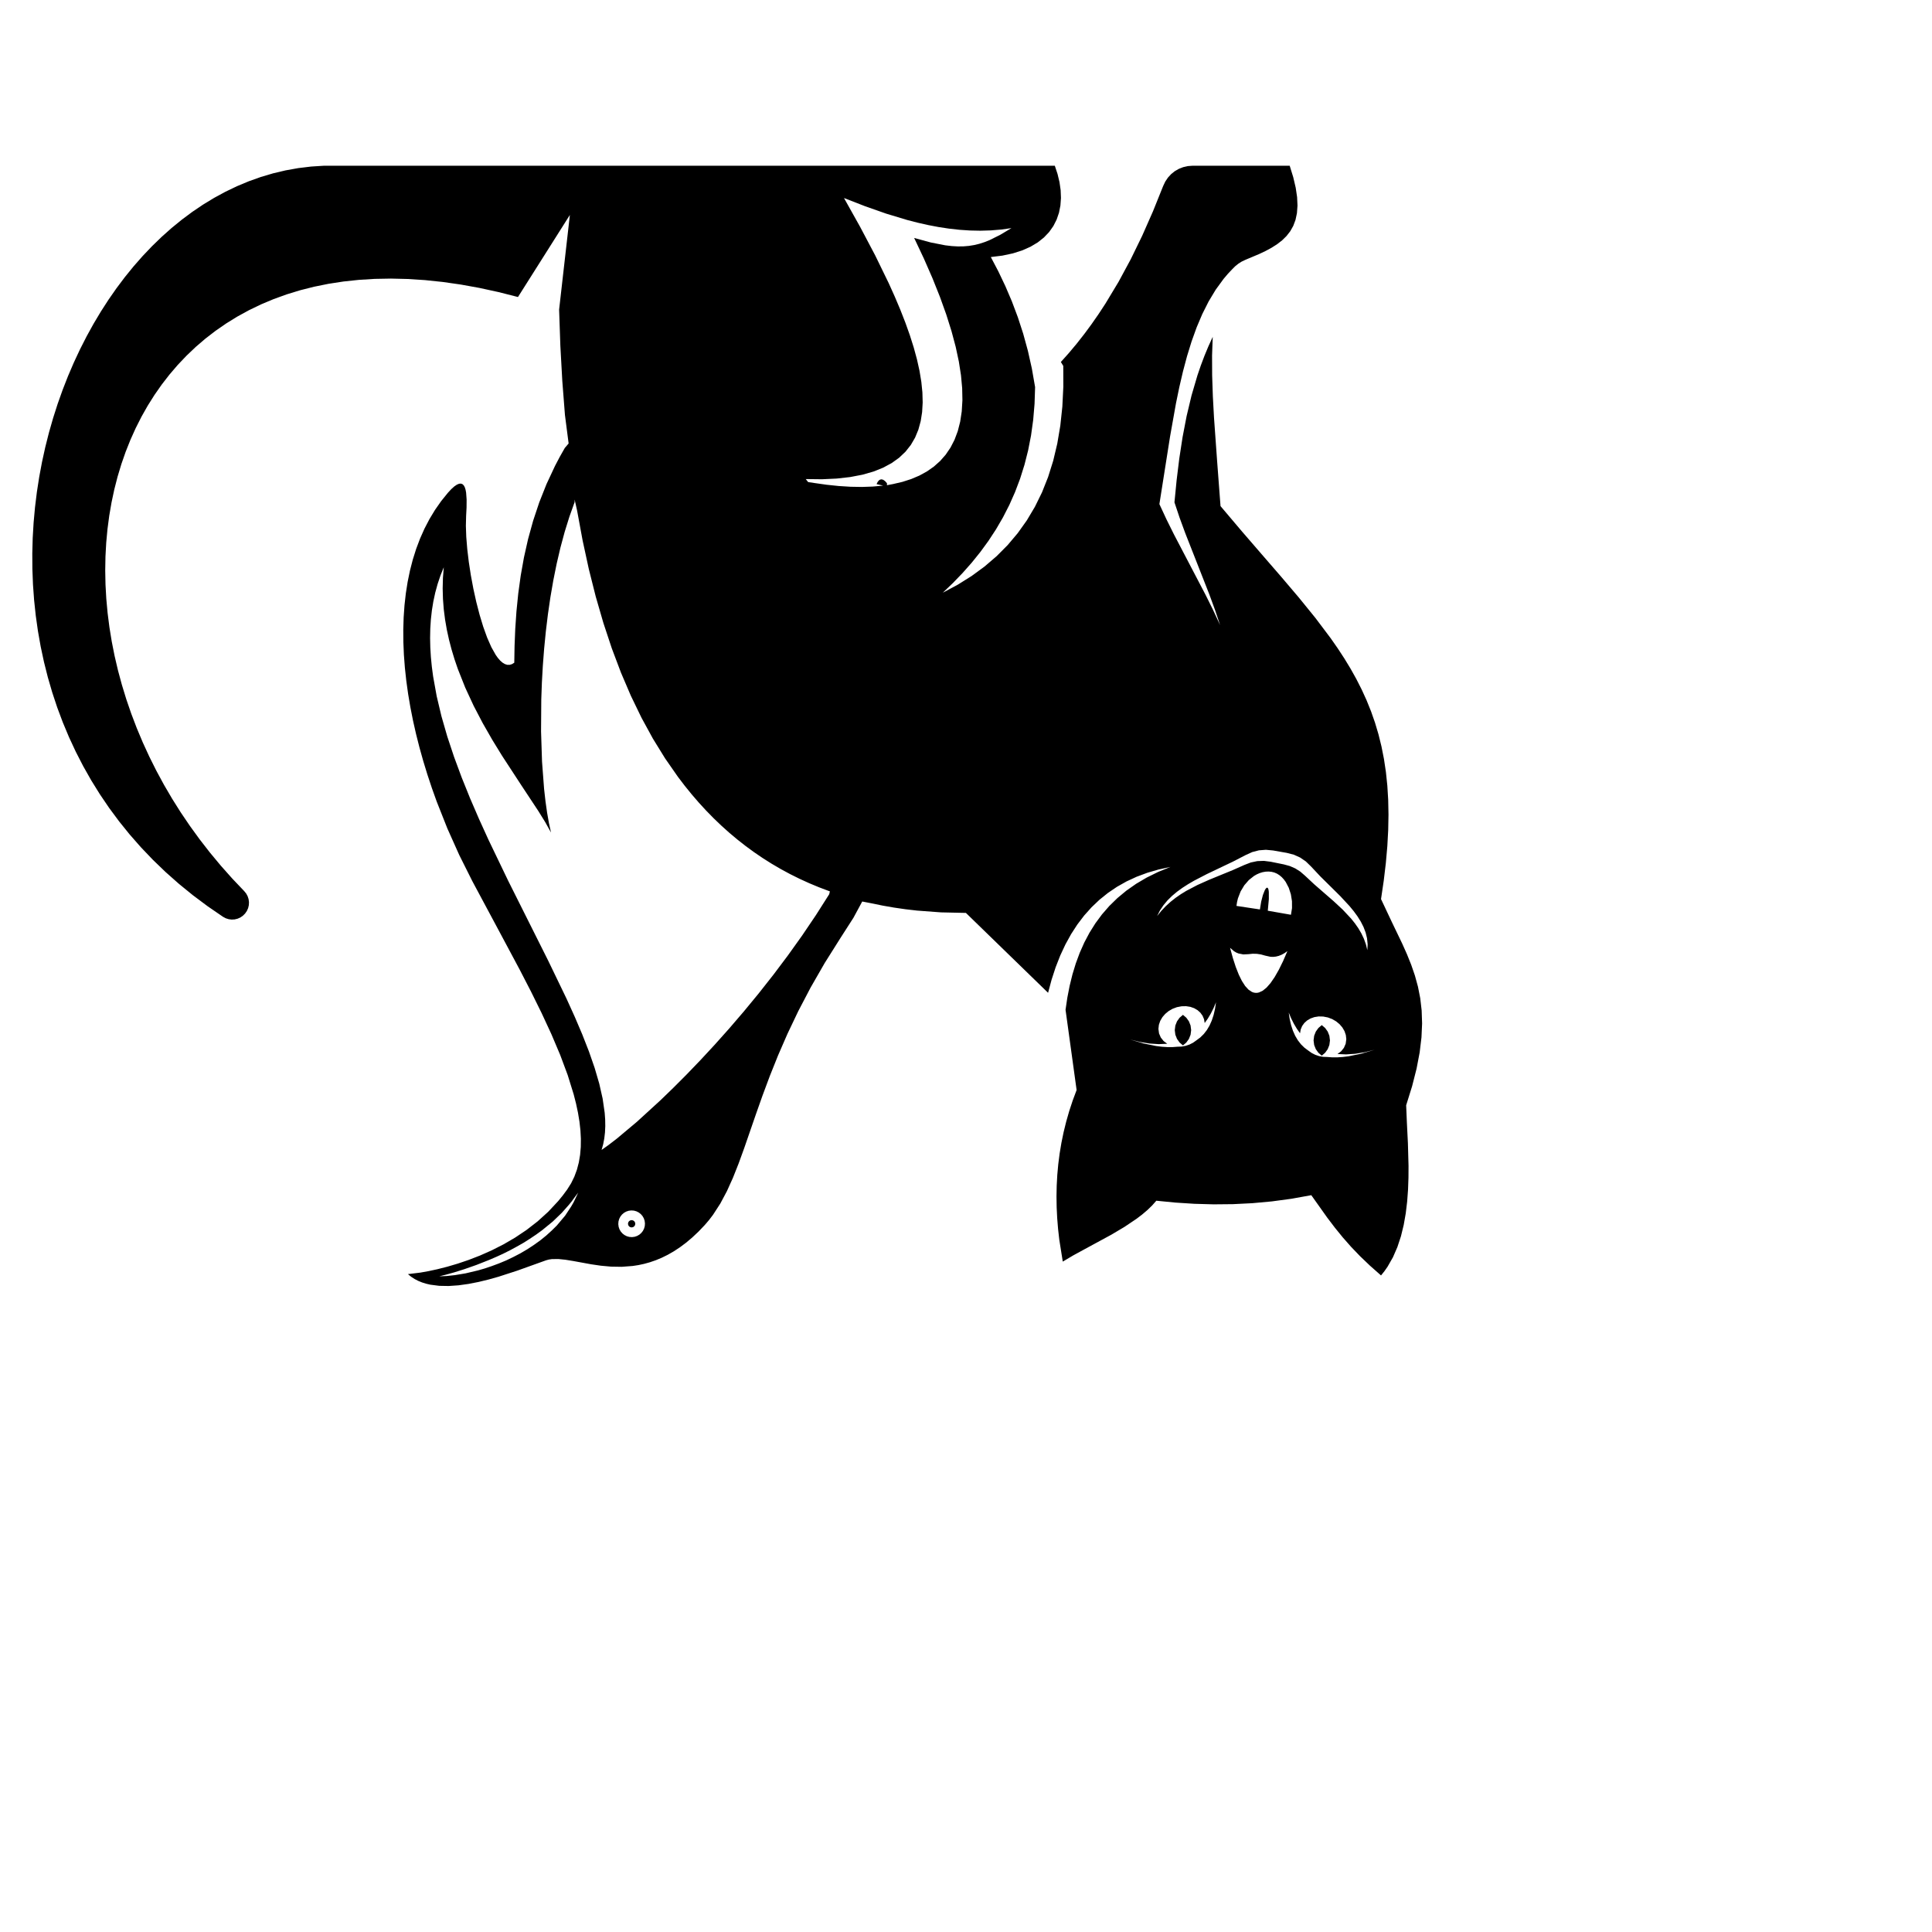
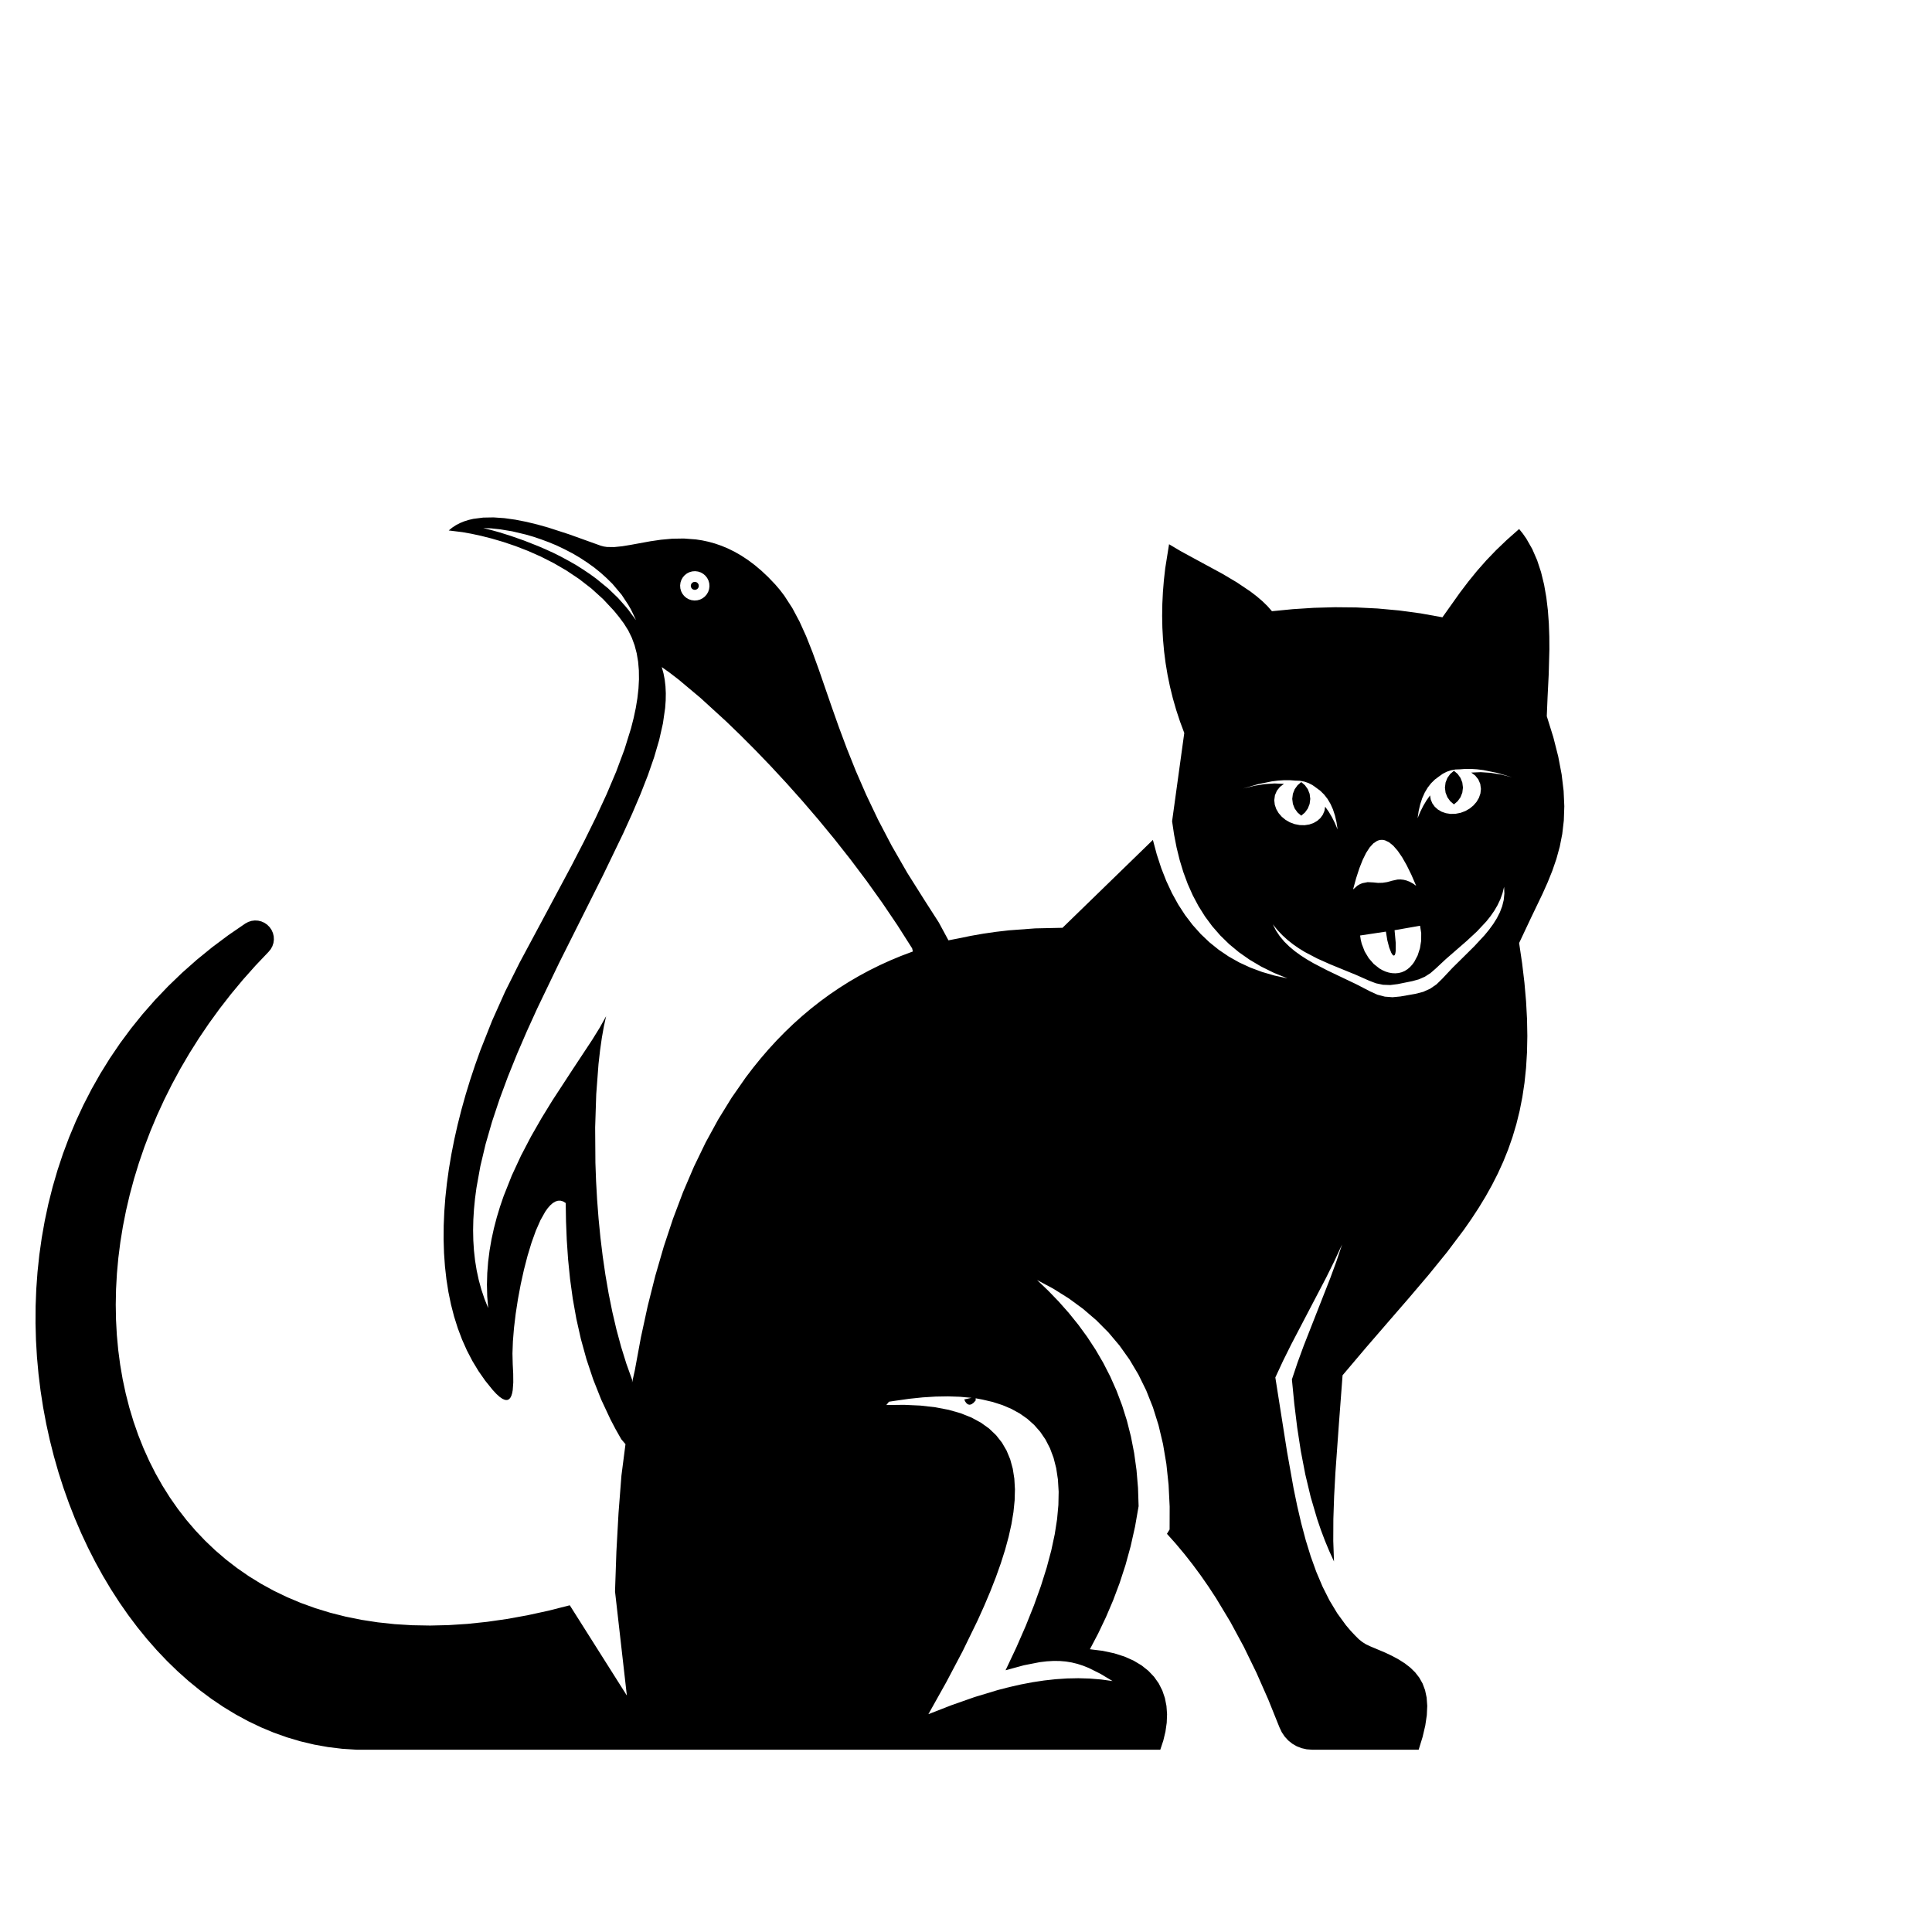
- <svg xmlns="http://www.w3.org/2000/svg" height="880" version="1.1" width="880" viewBox="0 0 880 880">
+ <svg xmlns="http://www.w3.org/2000/svg" height="880" version="1.1" width="880" viewBox="0 0 800 800">
  <defs />
-   <path d="M204.377, 585.755L200.083, 585.678L196.016, 585.157L194.088, 584.712L192.24, 584.134L190.48, 583.416L188.816, 582.55L187.256, 581.529L185.807, 580.346L191.466, 579.651L195.105, 579.001L199.193, 578.121L203.661, 576.988L208.441, 575.583L213.464, 573.883L218.662, 571.868L223.967, 569.516L229.31, 566.805L234.622, 563.715L239.836, 560.223L244.883, 556.31L249.695, 551.953L254.202, 547.13L256.32, 544.538L258.337, 541.822L260.135, 538.962L261.612, 535.946L262.779, 532.778L263.648, 529.466L264.23, 526.013L264.539, 522.428L264.585, 518.714L264.381, 514.878L263.938, 510.927L263.269, 506.864L262.384, 502.698L261.296, 498.432L258.559, 489.629L255.152, 480.5L251.169, 471.093L246.705, 461.454L241.856, 451.629L236.715, 441.666L225.94, 421.509L215.139, 401.354L209.194, 389.472L203.777, 377.372L198.924, 365.125L196.721, 358.968L194.673, 352.801L192.784, 346.632L191.06, 340.471L189.504, 334.325L188.121, 328.204L186.917, 322.116L185.895, 316.071L185.061, 310.076L184.418, 304.142L183.972, 298.275L183.727, 292.487L183.687, 286.784L183.858, 281.176L184.244, 275.672L184.85, 270.28L185.679, 265.009L186.737, 259.869L188.029, 254.867L189.559, 250.012L191.331, 245.314L193.351, 240.781L195.622, 236.422L198.15, 232.246L200.938, 228.261L203.993, 224.476L205.553, 222.795L206.92, 221.564L208.106, 220.753L209.122, 220.333L209.98, 220.276L210.692, 220.551L211.269, 221.129L211.723, 221.98L212.065, 223.076L212.307, 224.387L212.538, 227.535L212.507, 231.19L212.307, 235.116L212.199, 239.549L212.381, 244.597L212.833, 250.122L213.535, 255.984L214.468, 262.043L215.611, 268.161L216.945, 274.197L218.45, 280.013L220.105, 285.468L221.891, 290.424L223.789, 294.74L225.778, 298.279L226.8, 299.712L227.838, 300.899L228.888, 301.821L229.949, 302.462L231.018, 302.803L232.092, 302.828L233.169, 302.519L234.247, 301.858L234.375, 294.258L234.69, 286.463L235.235, 278.501L236.049, 270.401L237.176, 262.19L238.655, 253.899L240.529, 245.555L242.838, 237.186L245.625, 228.821L248.93, 220.489L252.796, 212.219L254.951, 208.115L257.263, 204.038L259, 202L257.323, 188.998L256.119, 173.489L255.235, 157.498L254.668, 141.028L259.57, 97.909L235.932, 135.285L227.048, 133.032L218.371, 131.143L209.9, 129.61L201.636, 128.427L193.58, 127.584L185.734, 127.075L178.096, 126.892L170.669, 127.028L163.453, 127.473L156.448, 128.222L149.655, 129.266L143.075, 130.597L136.709, 132.208L130.557, 134.092L124.62, 136.24L118.898, 138.645L113.393, 141.299L108.105, 144.194L103.034, 147.324L98.182, 150.679L93.548, 154.253L89.135, 158.038L84.942, 162.027L80.97, 166.21L77.219, 170.582L73.691, 175.134L70.386, 179.858L67.305, 184.747L64.449, 189.793L61.817, 194.989L59.412, 200.327L57.233, 205.799L55.281, 211.397L53.557, 217.114L52.062, 222.943L50.796, 228.875L49.76, 234.903L48.955, 241.019L48.381, 247.215L48.039, 253.485L47.93, 259.819L48.054, 266.211L48.412, 272.653L49.005, 279.137L49.833, 285.656L50.898, 292.201L52.199, 298.766L53.738, 305.342L55.515, 311.922L57.53, 318.498L59.786, 325.063L62.281, 331.608L65.018, 338.127L67.996, 344.611L71.216, 351.053L74.679, 357.445L78.386, 363.78L82.337, 370.05L86.534, 376.246L90.976, 382.362L95.664, 388.391L100.599, 394.323L105.782, 400.151L111.214, 405.869L112.128, 406.991L112.799, 408.227L113.226, 409.543L113.407, 410.903L113.341, 412.273L113.026, 413.619L112.459, 414.906L111.641, 416.099L110.625, 417.112L109.474, 417.899L108.221, 418.454L106.899, 418.774L105.541, 418.853L104.18, 418.685L102.85, 418.267L101.584, 417.593L94.555, 412.77L87.852, 407.757L81.471, 402.561L75.409, 397.191L69.66, 391.655L64.223, 385.962L59.091, 380.121L54.263, 374.139L49.733, 368.025L45.499, 361.788L41.555, 355.436L37.899, 348.977L34.526, 342.42L31.433, 335.774L28.615, 329.046L26.069, 322.245L23.791, 315.38L21.777, 308.459L20.024, 301.491L18.526, 294.483L17.281, 287.445L16.285, 280.384L15.533, 273.31L15.022, 266.23L14.748, 259.154L14.708, 252.089L14.896, 245.044L15.31, 238.027L15.946, 231.047L16.799, 224.113L17.865, 217.232L19.142, 210.413L20.625, 203.664L22.31, 196.995L24.193, 190.413L26.27, 183.927L28.539, 177.546L30.993, 171.277L33.631, 165.129L36.448, 159.111L39.44, 153.231L42.603, 147.497L45.933, 141.918L49.427, 136.503L53.08, 131.259L56.889, 126.195L60.85, 121.321L64.959, 116.643L69.213, 112.171L73.606, 107.912L78.136, 103.876L82.798, 100.071L87.589, 96.505L92.505, 93.187L97.542, 90.125L102.696, 87.327L107.963, 84.803L113.34, 82.56L118.822, 80.606L124.405, 78.951L130.087, 77.603L135.862, 76.57L141.727, 75.861L147.678, 75.483L480.45, 75.483L481.7, 79.259L482.591, 82.98L483.113, 86.626L483.255, 90.173L483.006, 93.6L482.355, 96.885L481.29, 100.006L479.802, 102.941L477.878, 105.668L475.508, 108.164L472.681, 110.409L469.386, 112.379L465.612, 114.054L461.348, 115.41L456.582, 116.427L451.305, 117.081L454.721, 123.592L457.925, 130.315L460.895, 137.271L463.609, 144.483L466.046, 151.972L468.184, 159.76L470, 167.869L471.474, 176.322L471.225, 183.934L470.604, 191.271L469.624, 198.343L468.295, 205.157L466.63, 211.722L464.64, 218.047L462.336, 224.14L459.731, 230.01L456.836, 235.666L453.662, 241.116L450.221, 246.369L446.526, 251.433L442.586, 256.318L438.415, 261.03L434.023, 265.58L429.422, 269.976L436.206, 266.344L442.557, 262.363L448.471, 258.029L453.945, 253.334L458.978, 248.273L463.564, 242.839L467.703, 237.027L471.391, 230.83L474.625, 224.242L477.402, 217.257L479.719, 209.869L481.573, 202.071L482.962, 193.858L483.883, 185.224L484.332, 176.162L484.307, 166.666L483.208, 164.881L486.873, 160.779L490.423, 156.539L493.86, 152.163L497.188, 147.656L500.409, 143.023L503.528, 138.265L509.471, 128.397L515.042, 118.083L520.267, 107.353L525.172, 96.241L529.784, 84.776L530.745, 82.737L531.965, 80.915L533.417, 79.326L535.079, 77.988L536.924, 76.918L538.928, 76.132L541.067, 75.648L543.315, 75.483L587.439, 75.483L589.063, 80.746L590.179, 85.502L590.813, 89.785L590.992, 93.63L590.741, 97.073L590.089, 100.148L589.061, 102.89L587.684, 105.333L585.984, 107.514L583.988, 109.466L581.722, 111.225L579.212, 112.825L576.486, 114.302L573.57, 115.69L567.273, 118.34L565.605, 119.131L564.056, 120.109L562.619, 121.266L561.291, 122.596L561.286, 122.593L559.248, 124.759L557.313, 127.045L553.732, 131.96L550.515, 137.303L547.631, 143.038L545.049, 149.131L542.741, 155.545L540.676, 162.246L538.825, 169.198L537.156, 176.366L535.641, 183.715L532.95, 198.813L528.089, 229.62L531.279, 236.489L534.697, 243.372L541.91, 257.162L549.124, 270.953L552.541, 277.837L555.731, 284.707L553.398, 277.736L550.838, 270.752L545.34, 256.759L539.842, 242.767L537.282, 235.783L534.949, 228.813L535.931, 218.776L537.146, 208.859L538.648, 199.09L540.493, 189.496L542.734, 180.106L545.426, 170.947L546.958, 166.464L548.623, 162.048L550.428, 157.704L552.38, 153.435L552.077, 161.923L552.116, 170.945L552.432, 180.399L552.961, 190.18L554.404, 210.316L555.93, 230.526L565.586, 241.933L574.788, 252.579L583.488, 262.62L591.638, 272.213L599.189, 281.515L606.094, 290.684L609.29, 295.267L612.306, 299.875L615.136, 304.528L617.774, 309.246L620.215, 314.048L622.453, 318.954L624.481, 323.983L626.293, 329.156L627.884, 334.491L629.247, 340.008L630.376, 345.727L631.266, 351.667L631.91, 357.849L632.303, 364.291L632.438, 371.013L632.309, 378.036L631.911, 385.378L631.237, 393.059L630.281, 401.099L629.038, 409.517L634.002, 420.05L638.712, 429.852L640.855, 434.648L642.792, 439.461L644.476, 444.362L645.861, 449.415L646.9, 454.69L647.544, 460.252L647.747, 466.17L647.461, 472.51L646.64, 479.34L645.235, 486.726L643.2, 494.737L640.488, 503.44L640.819, 511.382L641.285, 520.726L641.567, 531.021L641.538, 536.384L641.345, 541.814L640.945, 547.257L640.3, 552.655L639.369, 557.952L638.114, 563.092L636.492, 568.017L634.466, 572.672L631.994, 577L630.579, 579.024L629.038, 580.945L623.992, 576.483L619.49, 572.175L615.413, 567.929L611.644, 563.651L608.064, 559.251L604.555, 554.636L597.276, 544.391L588.265, 546.015L579.314, 547.223L570.42, 548.036L561.579, 548.476L552.788, 548.562L544.045, 548.316L535.346, 547.759L526.689, 546.912L524.801, 549.057L522.653, 551.139L520.279, 553.158L517.713, 555.117L512.137, 558.863L506.192, 562.392L494.267, 568.859L488.823, 571.829L484.081, 574.643L482.499, 564.704L481.938, 559.752L481.536, 554.81L481.295, 549.88L481.22, 544.962L481.314, 540.057L481.582, 535.163L482.025, 530.282L482.649, 525.414L483.457, 520.559L484.452, 515.718L485.639, 510.89L487.02, 506.076L488.599, 501.276L490.381, 496.491L485.34, 459.937L486.157, 454.424L487.199, 449.061L488.479, 443.857L490.012, 438.821L491.811, 433.963L493.889, 429.291L496.262, 424.815L498.943, 420.544L501.945, 416.487L505.282, 412.655L508.97, 409.055L513.02, 405.698L517.447, 402.591L522.266, 399.746L527.49, 397.171L533.132, 394.875L527.749, 396.037L522.622, 397.525L517.749, 399.337L513.13, 401.473L508.765, 403.933L504.654, 406.717L500.795, 409.823L497.19, 413.251L493.836, 417.001L490.734, 421.071L487.884, 425.463L485.284, 430.174L482.935, 435.205L480.837, 440.555L478.988, 446.223L477.388, 452.209L439.961, 415.82L428.643, 415.574L417.702, 414.76L412.372, 414.142L407.135, 413.382L401.991, 412.482L396.94, 411.442L392.735, 410.627L388.735, 418.031L383.011, 426.945L375.655, 438.619L369.213, 449.834L363.587, 460.59L358.681, 470.885L354.4, 480.718L350.647, 490.087L347.327, 498.991L344.342, 507.429L338.995, 522.901L336.44, 529.932L333.837, 536.492L331.088, 542.578L328.098, 548.191L324.771, 553.327L322.951, 555.717L321.01, 557.987L318.165, 560.968L315.332, 563.64L312.512, 566.018L309.709, 568.116L306.925, 569.95L304.162, 571.534L301.424, 572.883L298.714, 574.013L296.033, 574.938L293.384, 575.673L290.771, 576.233L288.195, 576.633L283.169, 577.013L278.325, 576.933L273.687, 576.511L269.274, 575.868L261.214, 574.394L257.609, 573.802L254.315, 573.467L251.355, 573.507L250.006, 573.706L248.749, 574.043L235.553, 578.781L227.07, 581.53L222.576, 582.794L217.998, 583.908L213.396, 584.811L208.835, 585.447ZM200.092, 581.348L203.395, 581.212L207.185, 580.804L212.061, 579.997L217.758, 578.647L220.833, 577.754L224.003, 576.684L227.251, 575.48L230.532, 574.117L233.792, 572.558L237.025, 570.876L240.173, 569.029L243.204, 567.038L246.102, 564.957L248.812, 562.763L251.308, 560.498L253.605, 558.231L257.409, 553.717L260.15, 549.562L261.182, 547.775L261.958, 546.201L263.368, 543.209L261.382, 545.848L260.381, 547.249L259.096, 548.814L255.889, 552.428L251.792, 556.378L246.89, 560.382L244.186, 562.346L241.342, 564.25L238.401, 566.111L235.345, 567.84L232.254, 569.514L229.13, 571.075L225.998, 572.505L222.909, 573.837L216.971, 576.178L211.556, 578.075L206.914, 579.539L203.294, 580.547ZM287.856, 563.489L289.078, 563.333L290.21, 562.949L291.227, 562.361L292.107, 561.596L292.825, 560.677L293.358, 559.63L293.682, 558.481L293.773, 557.253L293.618, 556.032L293.235, 554.901L292.648, 553.883L291.882, 553.003L290.964, 552.285L289.917, 551.752L288.767, 551.427L287.54, 551.336L286.319, 551.492L285.188, 551.876L284.17, 552.463L283.29, 553.229L282.572, 554.147L282.039, 555.194L281.715, 556.344L281.624, 557.572L281.78, 558.793L282.163, 559.924L282.75, 560.941L283.516, 561.821L284.434, 562.539L285.48, 563.073L286.629, 563.397ZM287.741, 559.075L287.092, 558.962L286.554, 558.619L286.184, 558.099L286.036, 557.455L286.15, 556.805L286.493, 556.267L287.012, 555.897L287.655, 555.749L288.306, 555.863L288.844, 556.205L289.214, 556.724L289.362, 557.368L289.248, 558.019L288.905, 558.558L288.386, 558.928ZM274.015, 523.78L277.244, 521.486L281.031, 518.572L290.083, 510.982L300.78, 501.203L306.625, 495.553L312.734, 489.427L319.061, 482.85L325.555, 475.845L332.168, 468.437L338.851, 460.65L345.557, 452.507L352.235, 444.033L358.837, 435.251L365.315, 426.186L371.62, 416.861L377.702, 407.301L378, 406L377.659, 405.887L373.069, 404.152L368.569, 402.28L364.161, 400.269L359.844, 398.122L355.617, 395.837L351.481, 393.417L347.435, 390.86L343.479, 388.168L339.612, 385.34L335.835, 382.377L332.147, 379.28L328.547, 376.049L325.037, 372.684L321.615, 369.186L318.281, 365.554L315.035, 361.79L311.876, 357.893L308.806, 353.865L302.925, 345.414L297.391, 336.439L292.202, 326.944L287.356, 316.931L282.851, 306.404L278.685, 295.366L274.856, 283.819L271.362, 271.766L268.201, 259.211L265.371, 246.156L262.87, 232.604L261.737, 227.535L261.737, 228.696L259.357, 235.342L257.201, 242.274L255.264, 249.452L253.539, 256.836L252.019, 264.386L250.696, 272.061L249.566, 279.822L248.62, 287.628L247.851, 295.44L247.254, 303.216L246.821, 310.918L246.546, 318.504L246.442, 333.171L246.887, 346.895L247.827, 359.356L248.466, 365.013L249.208, 370.233L250.048, 374.977L250.977, 379.205L248.356, 374.497L245.145, 369.315L237.411, 357.61L228.688, 344.251L224.239, 337.003L219.886, 329.403L215.741, 321.471L211.918, 313.227L208.532, 304.693L207.038, 300.323L205.696, 295.888L204.52, 291.39L203.524, 286.833L202.724, 282.218L202.131, 277.548L201.763, 272.826L201.631, 268.053L201.751, 263.234L202.137, 258.37L200.614, 262.169L199.317, 266.041L198.239, 269.982L197.374, 273.991L196.715, 278.063L196.255, 282.196L195.986, 286.387L195.903, 290.634L195.998, 294.931L196.264, 299.278L196.694, 303.671L197.282, 308.107L198.902, 317.095L201.07, 326.22L203.73, 335.456L206.827, 344.78L210.306, 354.169L214.111, 363.598L218.189, 373.043L222.483, 382.48L231.501, 401.236L249.713, 437.605L258.025, 454.834L261.789, 463.127L265.22, 471.172L268.261, 478.947L270.857, 486.427L272.954, 493.589L274.496, 500.408L275.428, 506.86L275.648, 509.942L275.696, 512.922L275.563, 515.8L275.243, 518.57L274.729, 521.231ZM609.091, 481.611L611.598, 481.45L614.239, 481.122L619.921, 479.968L626.137, 478.146L621.599, 479.271L617.26, 479.983L613.128, 480.263L609.212, 480.095L610.87, 478.846L612.134, 477.266L612.941, 475.405L613.224, 473.313L613.01, 471.44L612.395, 469.652L611.423, 467.989L610.136, 466.495L608.575, 465.209L606.784, 464.173L604.806, 463.43L602.681, 463.019L600.617, 462.976L598.689, 463.277L596.936, 463.893L595.397, 464.792L594.109, 465.946L593.114, 467.326L592.448, 468.901L592.151, 470.642L590.707, 468.603L589.364, 466.351L588.125, 463.884L586.993, 461.196L587.444, 464.208L588.086, 466.98L588.921, 469.513L589.948, 471.805L591.168, 473.858L592.58, 475.671L594.184, 477.243L595.981, 478.576L597.438, 479.609L599.059, 480.438L600.816, 481.037L602.681, 481.377L604.476, 481.435L606.717, 481.606ZM602.046, 480.834L600.514, 479.525L599.336, 477.884L598.581, 475.979L598.314, 473.878L598.581, 471.776L599.336, 469.872L600.514, 468.231L602.046, 466.921L603.579, 468.231L604.756, 469.872L605.512, 471.776L605.778, 473.878L605.512, 475.979L604.756, 477.884L603.579, 479.525ZM531.78, 476.939L534.155, 476.934L536.396, 476.763L538.187, 476.706L540.052, 476.365L541.809, 475.766L543.431, 474.936L544.888, 473.903L546.685, 472.571L548.29, 470.998L549.702, 469.186L550.921, 467.133L551.947, 464.841L552.782, 462.308L553.424, 459.537L553.874, 456.525L552.742, 459.212L551.504, 461.679L550.162, 463.93L548.717, 465.969L548.42, 464.228L547.755, 462.653L546.76, 461.274L545.473, 460.12L543.934, 459.22L542.18, 458.605L540.252, 458.304L538.187, 458.346L536.062, 458.757L534.083, 459.5L532.293, 460.536L530.733, 461.822L529.446, 463.317L528.474, 464.979L527.86, 466.767L527.646, 468.64L527.929, 470.733L528.736, 472.593L530, 474.173L531.658, 475.421L527.742, 475.59L523.61, 475.31L519.27, 474.599L514.73, 473.474L520.948, 475.295L526.631, 476.449L529.272, 476.777ZM538.823, 476.162L537.291, 474.853L536.113, 473.212L535.357, 471.307L535.09, 469.206L535.357, 467.104L536.113, 465.199L537.291, 463.559L538.823, 462.249L540.355, 463.559L541.533, 465.199L542.288, 467.104L542.555, 469.206L542.288, 471.307L541.533, 473.212L540.355, 474.853ZM571.824, 452.231L572.645, 452.215L573.478, 452.044L575.18, 451.237L576.93, 449.807L578.728, 447.75L580.574, 445.066L582.468, 441.75L584.41, 437.801L586.401, 433.215L585.053, 434.159L583.731, 434.881L582.434, 435.393L581.161, 435.708L579.909, 435.841L578.678, 435.804L576.27, 435.273L574.372, 434.743L572.499, 434.459L570.605, 434.415L568.645, 434.61L566.311, 434.723L564.133, 434.296L563.104, 433.871L562.118, 433.299L560.274, 431.702L561.555, 436.385L562.883, 440.468L564.256, 443.949L565.676, 446.826L567.143, 449.095L568.656, 450.754L570.216, 451.8L571.014, 452.093ZM622.812, 432.8L622.936, 430.033L622.662, 427.354L622.026, 424.756L621.065, 422.231L619.814, 419.771L618.308, 417.367L616.585, 415.012L614.679, 412.698L610.463, 408.159L605.95, 403.688L601.424, 399.218L597.174, 394.688L594.817, 392.393L592.208, 390.602L589.323, 389.302L586.137, 388.479L579.897, 387.381L576.61, 387.067L573.443, 387.309L570.369, 388.11L567.363, 389.475L561.598, 392.455L555.632, 395.299L549.668, 398.145L543.912, 401.132L541.176, 402.721L538.568, 404.398L536.114, 406.179L533.839, 408.082L531.769, 410.123L529.93, 412.321L528.347, 414.693L527.045, 417.255L528.973, 414.876L531.03, 412.711L533.203, 410.739L535.482, 408.941L537.855, 407.298L540.309, 405.791L545.418, 403.109L550.717, 400.739L556.111, 398.528L561.508, 396.322L566.816, 393.967L569.733, 392.842L572.677, 392.226L575.684, 392.117L578.786, 392.51L584.795, 393.73L587.518, 394.476L590.005, 395.569L592.295, 397.029L594.429, 398.878L598.62, 402.795L603.005, 406.613L607.395, 410.43L611.602, 414.338L615.436, 418.435L617.154, 420.583L618.708, 422.813L620.075, 425.139L621.23, 427.57L622.15, 430.12ZM588.013, 416.666L588.496, 413.623L588.475, 410.466L587.974, 407.337L587.017, 404.379L585.63, 401.733L584.783, 400.572L583.838, 399.542L582.797, 398.662L581.665, 397.948L580.443, 397.419L579.136, 397.093L577.782, 396.97L576.424, 397.034L575.076, 397.277L573.746, 397.688L572.446, 398.261L571.186, 398.985L568.832, 400.853L566.77, 403.222L565.085, 406.022L563.865, 409.181L563.456, 410.873L563.195, 412.629L573.87, 414.237L574.465, 410.627L575.24, 407.643L576.086, 405.497L576.5, 404.804L576.89, 404.401L577.242, 404.313L577.541, 404.566L577.775, 405.188L577.929, 406.204L577.941, 409.527L577.467, 414.745L577.46, 414.82ZM392.562, 221.797L397.519, 221.627L402.258, 221.191L399.266, 220.514L399.726, 219.577L400.26, 218.879L400.868, 218.452L401.547, 218.328L402.297, 218.539L403.115, 219.119L404, 220.098L404, 221L406.766, 220.481L411.03, 219.487L415.038, 218.201L418.775, 216.615L422.228, 214.719L425.385, 212.505L428.231, 209.965L430.755, 207.089L432.942, 203.869L434.779, 200.296L436.254, 196.362L437.352, 192.058L438.061, 187.375L438.368, 182.304L438.258, 176.838L437.72, 170.966L436.74, 164.682L435.304, 157.975L433.399, 150.837L431.013, 143.26L428.131, 135.234L424.741, 126.752L420.83, 117.804L416.384, 108.382L423.977, 110.45L430.515, 111.73L433.462, 112.08L436.232, 112.24L438.856, 112.213L441.362, 112.001L443.78, 111.605L446.139, 111.029L448.468, 110.275L450.797, 109.345L455.57, 106.966L460.692, 103.912L455.981, 104.559L451.26, 104.945L446.53, 105.084L441.791, 104.987L437.044, 104.669L432.29, 104.141L427.528, 103.418L422.76, 102.51L417.985, 101.432L413.204, 100.197L403.627, 97.304L394.032, 93.935L384.423, 90.193L391.805, 103.387L398.634, 116.328L404.771, 128.92L407.537, 135.056L410.079, 141.069L412.379, 146.947L414.42, 152.679L416.186, 158.253L417.657, 163.656L418.819, 168.878L419.652, 173.905L420.141, 178.727L420.267, 183.331L420.015, 187.706L419.365, 191.839L418.302, 195.719L416.808, 199.334L414.865, 202.672L412.458, 205.721L409.567, 208.469L406.177, 210.905L402.27, 213.017L397.829, 214.792L392.836, 216.219L387.274, 217.286L381.127, 217.981L374.377, 218.292L367.006, 218.208L368.099, 219.577L370.827, 219.99L376.521, 220.797L382.05, 221.373L387.402, 221.709ZM572.838, -9.942L566.347, -22.458L559.397, -9.942L566.063, -27.177L568.421, -27.177ZM475.437, -14.692L476.327, -29.989L476.562, -31.979L482.146, -27.396L484.765, -14.692L480.319, -21.89ZM555.338, -14.958L544.338, -21.646L546.494, -21.458ZM244.237, -18.192L236.394, -23.442L238.487, -23.114ZM66.333, -18.192L58.489, -23.442L60.583, -23.114ZM366.922, -18.677L367.109, -22.599L369.188, -22.88Z" />
+   <g transform="matrix(1,0,0,-1,0,800)">
+     <path d="M204.377, 585.755L200.083, 585.678L196.016, 585.157L194.088, 584.712L192.24, 584.134L190.48, 583.416L188.816, 582.55L187.256, 581.529L185.807, 580.346L191.466, 579.651L195.105, 579.001L199.193, 578.121L203.661, 576.988L208.441, 575.583L213.464, 573.883L218.662, 571.868L223.967, 569.516L229.31, 566.805L234.622, 563.715L239.836, 560.223L244.883, 556.31L249.695, 551.953L254.202, 547.13L256.32, 544.538L258.337, 541.822L260.135, 538.962L261.612, 535.946L262.779, 532.778L263.648, 529.466L264.23, 526.013L264.539, 522.428L264.585, 518.714L264.381, 514.878L263.938, 510.927L263.269, 506.864L262.384, 502.698L261.296, 498.432L258.559, 489.629L255.152, 480.5L251.169, 471.093L246.705, 461.454L241.856, 451.629L236.715, 441.666L225.94, 421.509L215.139, 401.354L209.194, 389.472L203.777, 377.372L198.924, 365.125L196.721, 358.968L194.673, 352.801L192.784, 346.632L191.06, 340.471L189.504, 334.325L188.121, 328.204L186.917, 322.116L185.895, 316.071L185.061, 310.076L184.418, 304.142L183.972, 298.275L183.727, 292.487L183.687, 286.784L183.858, 281.176L184.244, 275.672L184.85, 270.28L185.679, 265.009L186.737, 259.869L188.029, 254.867L189.559, 250.012L191.331, 245.314L193.351, 240.781L195.622, 236.422L198.15, 232.246L200.938, 228.261L203.993, 224.476L205.553, 222.795L206.92, 221.564L208.106, 220.753L209.122, 220.333L209.98, 220.276L210.692, 220.551L211.269, 221.129L211.723, 221.98L212.065, 223.076L212.307, 224.387L212.538, 227.535L212.507, 231.19L212.307, 235.116L212.199, 239.549L212.381, 244.597L212.833, 250.122L213.535, 255.984L214.468, 262.043L215.611, 268.161L216.945, 274.197L218.45, 280.013L220.105, 285.468L221.891, 290.424L223.789, 294.74L225.778, 298.279L226.8, 299.712L227.838, 300.899L228.888, 301.821L229.949, 302.462L231.018, 302.803L232.092, 302.828L233.169, 302.519L234.247, 301.858L234.375, 294.258L234.69, 286.463L235.235, 278.501L236.049, 270.401L237.176, 262.19L238.655, 253.899L240.529, 245.555L242.838, 237.186L245.625, 228.821L248.93, 220.489L252.796, 212.219L254.951, 208.115L257.263, 204.038L259, 202L257.323, 188.998L256.119, 173.489L255.235, 157.498L254.668, 141.028L259.57, 97.909L235.932, 135.285L227.048, 133.032L218.371, 131.143L209.9, 129.61L201.636, 128.427L193.58, 127.584L185.734, 127.075L178.096, 126.892L170.669, 127.028L163.453, 127.473L156.448, 128.222L149.655, 129.266L143.075, 130.597L136.709, 132.208L130.557, 134.092L124.62, 136.24L118.898, 138.645L113.393, 141.299L108.105, 144.194L103.034, 147.324L98.182, 150.679L93.548, 154.253L89.135, 158.038L84.942, 162.027L80.97, 166.21L77.219, 170.582L73.691, 175.134L70.386, 179.858L67.305, 184.747L64.449, 189.793L61.817, 194.989L59.412, 200.327L57.233, 205.799L55.281, 211.397L53.557, 217.114L52.062, 222.943L50.796, 228.875L49.76, 234.903L48.955, 241.019L48.381, 247.215L48.039, 253.485L47.93, 259.819L48.054, 266.211L48.412, 272.653L49.005, 279.137L49.833, 285.656L50.898, 292.201L52.199, 298.766L53.738, 305.342L55.515, 311.922L57.53, 318.498L59.786, 325.063L62.281, 331.608L65.018, 338.127L67.996, 344.611L71.216, 351.053L74.679, 357.445L78.386, 363.78L82.337, 370.05L86.534, 376.246L90.976, 382.362L95.664, 388.391L100.599, 394.323L105.782, 400.151L111.214, 405.869L112.128, 406.991L112.799, 408.227L113.226, 409.543L113.407, 410.903L113.341, 412.273L113.026, 413.619L112.459, 414.906L111.641, 416.099L110.625, 417.112L109.474, 417.899L108.221, 418.454L106.899, 418.774L105.541, 418.853L104.18, 418.685L102.85, 418.267L101.584, 417.593L94.555, 412.77L87.852, 407.757L81.471, 402.561L75.409, 397.191L69.66, 391.655L64.223, 385.962L59.091, 380.121L54.263, 374.139L49.733, 368.025L45.499, 361.788L41.555, 355.436L37.899, 348.977L34.526, 342.42L31.433, 335.774L28.615, 329.046L26.069, 322.245L23.791, 315.38L21.777, 308.459L20.024, 301.491L18.526, 294.483L17.281, 287.445L16.285, 280.384L15.533, 273.31L15.022, 266.23L14.748, 259.154L14.708, 252.089L14.896, 245.044L15.31, 238.027L15.946, 231.047L16.799, 224.113L17.865, 217.232L19.142, 210.413L20.625, 203.664L22.31, 196.995L24.193, 190.413L26.27, 183.927L28.539, 177.546L30.993, 171.277L33.631, 165.129L36.448, 159.111L39.44, 153.231L42.603, 147.497L45.933, 141.918L49.427, 136.503L53.08, 131.259L56.889, 126.195L60.85, 121.321L64.959, 116.643L69.213, 112.171L73.606, 107.912L78.136, 103.876L82.798, 100.071L87.589, 96.505L92.505, 93.187L97.542, 90.125L102.696, 87.327L107.963, 84.803L113.34, 82.56L118.822, 80.606L124.405, 78.951L130.087, 77.603L135.862, 76.57L141.727, 75.861L147.678, 75.483L480.45, 75.483L481.7, 79.259L482.591, 82.98L483.113, 86.626L483.255, 90.173L483.006, 93.6L482.355, 96.885L481.29, 100.006L479.802, 102.941L477.878, 105.668L475.508, 108.164L472.681, 110.409L469.386, 112.379L465.612, 114.054L461.348, 115.41L456.582, 116.427L451.305, 117.081L454.721, 123.592L457.925, 130.315L460.895, 137.271L463.609, 144.483L466.046, 151.972L468.184, 159.76L470, 167.869L471.474, 176.322L471.225, 183.934L470.604, 191.271L469.624, 198.343L468.295, 205.157L466.63, 211.722L464.64, 218.047L462.336, 224.14L459.731, 230.01L456.836, 235.666L453.662, 241.116L450.221, 246.369L446.526, 251.433L442.586, 256.318L438.415, 261.03L434.023, 265.58L429.422, 269.976L436.206, 266.344L442.557, 262.363L448.471, 258.029L453.945, 253.334L458.978, 248.273L463.564, 242.839L467.703, 237.027L471.391, 230.83L474.625, 224.242L477.402, 217.257L479.719, 209.869L481.573, 202.071L482.962, 193.858L483.883, 185.224L484.332, 176.162L484.307, 166.666L483.208, 164.881L486.873, 160.779L490.423, 156.539L493.86, 152.163L497.188, 147.656L500.409, 143.023L503.528, 138.265L509.471, 128.397L515.042, 118.083L520.267, 107.353L525.172, 96.241L529.784, 84.776L530.745, 82.737L531.965, 80.915L533.417, 79.326L535.079, 77.988L536.924, 76.918L538.928, 76.132L541.067, 75.648L543.315, 75.483L587.439, 75.483L589.063, 80.746L590.179, 85.502L590.813, 89.785L590.992, 93.63L590.741, 97.073L590.089, 100.148L589.061, 102.89L587.684, 105.333L585.984, 107.514L583.988, 109.466L581.722, 111.225L579.212, 112.825L576.486, 114.302L573.57, 115.69L567.273, 118.34L565.605, 119.131L564.056, 120.109L562.619, 121.266L561.291, 122.596L561.286, 122.593L559.248, 124.759L557.313, 127.045L553.732, 131.96L550.515, 137.303L547.631, 143.038L545.049, 149.131L542.741, 155.545L540.676, 162.246L538.825, 169.198L537.156, 176.366L535.641, 183.715L532.95, 198.813L528.089, 229.62L531.279, 236.489L534.697, 243.372L541.91, 257.162L549.124, 270.953L552.541, 277.837L555.731, 284.707L553.398, 277.736L550.838, 270.752L545.34, 256.759L539.842, 242.767L537.282, 235.783L534.949, 228.813L535.931, 218.776L537.146, 208.859L538.648, 199.09L540.493, 189.496L542.734, 180.106L545.426, 170.947L546.958, 166.464L548.623, 162.048L550.428, 157.704L552.38, 153.435L552.077, 161.923L552.116, 170.945L552.432, 180.399L552.961, 190.18L554.404, 210.316L555.93, 230.526L565.586, 241.933L574.788, 252.579L583.488, 262.62L591.638, 272.213L599.189, 281.515L606.094, 290.684L609.29, 295.267L612.306, 299.875L615.136, 304.528L617.774, 309.246L620.215, 314.048L622.453, 318.954L624.481, 323.983L626.293, 329.156L627.884, 334.491L629.247, 340.008L630.376, 345.727L631.266, 351.667L631.91, 357.849L632.303, 364.291L632.438, 371.013L632.309, 378.036L631.911, 385.378L631.237, 393.059L630.281, 401.099L629.038, 409.517L634.002, 420.05L638.712, 429.852L640.855, 434.648L642.792, 439.461L644.476, 444.362L645.861, 449.415L646.9, 454.69L647.544, 460.252L647.747, 466.17L647.461, 472.51L646.64, 479.34L645.235, 486.726L643.2, 494.737L640.488, 503.44L640.819, 511.382L641.285, 520.726L641.567, 531.021L641.538, 536.384L641.345, 541.814L640.945, 547.257L640.3, 552.655L639.369, 557.952L638.114, 563.092L636.492, 568.017L634.466, 572.672L631.994, 577L630.579, 579.024L629.038, 580.945L623.992, 576.483L619.49, 572.175L615.413, 567.929L611.644, 563.651L608.064, 559.251L604.555, 554.636L597.276, 544.391L588.265, 546.015L579.314, 547.223L570.42, 548.036L561.579, 548.476L552.788, 548.562L544.045, 548.316L535.346, 547.759L526.689, 546.912L524.801, 549.057L522.653, 551.139L520.279, 553.158L517.713, 555.117L512.137, 558.863L506.192, 562.392L494.267, 568.859L488.823, 571.829L484.081, 574.643L482.499, 564.704L481.938, 559.752L481.536, 554.81L481.295, 549.88L481.22, 544.962L481.314, 540.057L481.582, 535.163L482.025, 530.282L482.649, 525.414L483.457, 520.559L484.452, 515.718L485.639, 510.89L487.02, 506.076L488.599, 501.276L490.381, 496.491L485.34, 459.937L486.157, 454.424L487.199, 449.061L488.479, 443.857L490.012, 438.821L491.811, 433.963L493.889, 429.291L496.262, 424.815L498.943, 420.544L501.945, 416.487L505.282, 412.655L508.97, 409.055L513.02, 405.698L517.447, 402.591L522.266, 399.746L527.49, 397.171L533.132, 394.875L527.749, 396.037L522.622, 397.525L517.749, 399.337L513.13, 401.473L508.765, 403.933L504.654, 406.717L500.795, 409.823L497.19, 413.251L493.836, 417.001L490.734, 421.071L487.884, 425.463L485.284, 430.174L482.935, 435.205L480.837, 440.555L478.988, 446.223L477.388, 452.209L439.961, 415.82L428.643, 415.574L417.702, 414.76L412.372, 414.142L407.135, 413.382L401.991, 412.482L396.94, 411.442L392.735, 410.627L388.735, 418.031L383.011, 426.945L375.655, 438.619L369.213, 449.834L363.587, 460.59L358.681, 470.885L354.4, 480.718L350.647, 490.087L347.327, 498.991L344.342, 507.429L338.995, 522.901L336.44, 529.932L333.837, 536.492L331.088, 542.578L328.098, 548.191L324.771, 553.327L322.951, 555.717L321.01, 557.987L318.165, 560.968L315.332, 563.64L312.512, 566.018L309.709, 568.116L306.925, 569.95L304.162, 571.534L301.424, 572.883L298.714, 574.013L296.033, 574.938L293.384, 575.673L290.771, 576.233L288.195, 576.633L283.169, 577.013L278.325, 576.933L273.687, 576.511L269.274, 575.868L261.214, 574.394L257.609, 573.802L254.315, 573.467L251.355, 573.507L250.006, 573.706L248.749, 574.043L235.553, 578.781L227.07, 581.53L222.576, 582.794L217.998, 583.908L213.396, 584.811L208.835, 585.447ZM200.092, 581.348L203.395, 581.212L207.185, 580.804L212.061, 579.997L217.758, 578.647L220.833, 577.754L224.003, 576.684L227.251, 575.48L230.532, 574.117L233.792, 572.558L237.025, 570.876L240.173, 569.029L243.204, 567.038L246.102, 564.957L248.812, 562.763L251.308, 560.498L253.605, 558.231L257.409, 553.717L260.15, 549.562L261.182, 547.775L261.958, 546.201L263.368, 543.209L261.382, 545.848L260.381, 547.249L259.096, 548.814L255.889, 552.428L251.792, 556.378L246.89, 560.382L244.186, 562.346L241.342, 564.25L238.401, 566.111L235.345, 567.84L232.254, 569.514L229.13, 571.075L225.998, 572.505L222.909, 573.837L216.971, 576.178L211.556, 578.075L206.914, 579.539L203.294, 580.547ZM287.856, 563.489L289.078, 563.333L290.21, 562.949L291.227, 562.361L292.107, 561.596L292.825, 560.677L293.358, 559.63L293.682, 558.481L293.773, 557.253L293.618, 556.032L293.235, 554.901L292.648, 553.883L291.882, 553.003L290.964, 552.285L289.917, 551.752L288.767, 551.427L287.54, 551.336L286.319, 551.492L285.188, 551.876L284.17, 552.463L283.29, 553.229L282.572, 554.147L282.039, 555.194L281.715, 556.344L281.624, 557.572L281.78, 558.793L282.163, 559.924L282.75, 560.941L283.516, 561.821L284.434, 562.539L285.48, 563.073L286.629, 563.397ZM287.741, 559.075L287.092, 558.962L286.554, 558.619L286.184, 558.099L286.036, 557.455L286.15, 556.805L286.493, 556.267L287.012, 555.897L287.655, 555.749L288.306, 555.863L288.844, 556.205L289.214, 556.724L289.362, 557.368L289.248, 558.019L288.905, 558.558L288.386, 558.928ZM274.015, 523.78L277.244, 521.486L281.031, 518.572L290.083, 510.982L300.78, 501.203L306.625, 495.553L312.734, 489.427L319.061, 482.85L325.555, 475.845L332.168, 468.437L338.851, 460.65L345.557, 452.507L352.235, 444.033L358.837, 435.251L365.315, 426.186L371.62, 416.861L377.702, 407.301L378, 406L377.659, 405.887L373.069, 404.152L368.569, 402.28L364.161, 400.269L359.844, 398.122L355.617, 395.837L351.481, 393.417L347.435, 390.86L343.479, 388.168L339.612, 385.34L335.835, 382.377L332.147, 379.28L328.547, 376.049L325.037, 372.684L321.615, 369.186L318.281, 365.554L315.035, 361.79L311.876, 357.893L308.806, 353.865L302.925, 345.414L297.391, 336.439L292.202, 326.944L287.356, 316.931L282.851, 306.404L278.685, 295.366L274.856, 283.819L271.362, 271.766L268.201, 259.211L265.371, 246.156L262.87, 232.604L261.737, 227.535L261.737, 228.696L259.357, 235.342L257.201, 242.274L255.264, 249.452L253.539, 256.836L252.019, 264.386L250.696, 272.061L249.566, 279.822L248.62, 287.628L247.851, 295.44L247.254, 303.216L246.821, 310.918L246.546, 318.504L246.442, 333.171L246.887, 346.895L247.827, 359.356L248.466, 365.013L249.208, 370.233L250.048, 374.977L250.977, 379.205L248.356, 374.497L245.145, 369.315L237.411, 357.61L228.688, 344.251L224.239, 337.003L219.886, 329.403L215.741, 321.471L211.918, 313.227L208.532, 304.693L207.038, 300.323L205.696, 295.888L204.52, 291.39L203.524, 286.833L202.724, 282.218L202.131, 277.548L201.763, 272.826L201.631, 268.053L201.751, 263.234L202.137, 258.37L200.614, 262.169L199.317, 266.041L198.239, 269.982L197.374, 273.991L196.715, 278.063L196.255, 282.196L195.986, 286.387L195.903, 290.634L195.998, 294.931L196.264, 299.278L196.694, 303.671L197.282, 308.107L198.902, 317.095L201.07, 326.22L203.73, 335.456L206.827, 344.78L210.306, 354.169L214.111, 363.598L218.189, 373.043L222.483, 382.48L231.501, 401.236L249.713, 437.605L258.025, 454.834L261.789, 463.127L265.22, 471.172L268.261, 478.947L270.857, 486.427L272.954, 493.589L274.496, 500.408L275.428, 506.86L275.648, 509.942L275.696, 512.922L275.563, 515.8L275.243, 518.57L274.729, 521.231ZM609.091, 481.611L611.598, 481.45L614.239, 481.122L619.921, 479.968L626.137, 478.146L621.599, 479.271L617.26, 479.983L613.128, 480.263L609.212, 480.095L610.87, 478.846L612.134, 477.266L612.941, 475.405L613.224, 473.313L613.01, 471.44L612.395, 469.652L611.423, 467.989L610.136, 466.495L608.575, 465.209L606.784, 464.173L604.806, 463.43L602.681, 463.019L600.617, 462.976L598.689, 463.277L596.936, 463.893L595.397, 464.792L594.109, 465.946L593.114, 467.326L592.448, 468.901L592.151, 470.642L590.707, 468.603L589.364, 466.351L588.125, 463.884L586.993, 461.196L587.444, 464.208L588.086, 466.98L588.921, 469.513L589.948, 471.805L591.168, 473.858L592.58, 475.671L594.184, 477.243L595.981, 478.576L597.438, 479.609L599.059, 480.438L600.816, 481.037L602.681, 481.377L604.476, 481.435L606.717, 481.606ZM602.046, 480.834L600.514, 479.525L599.336, 477.884L598.581, 475.979L598.314, 473.878L598.581, 471.776L599.336, 469.872L600.514, 468.231L602.046, 466.921L603.579, 468.231L604.756, 469.872L605.512, 471.776L605.778, 473.878L605.512, 475.979L604.756, 477.884L603.579, 479.525ZM531.78, 476.939L534.155, 476.934L536.396, 476.763L538.187, 476.706L540.052, 476.365L541.809, 475.766L543.431, 474.936L544.888, 473.903L546.685, 472.571L548.29, 470.998L549.702, 469.186L550.921, 467.133L551.947, 464.841L552.782, 462.308L553.424, 459.537L553.874, 456.525L552.742, 459.212L551.504, 461.679L550.162, 463.93L548.717, 465.969L548.42, 464.228L547.755, 462.653L546.76, 461.274L545.473, 460.12L543.934, 459.22L542.18, 458.605L540.252, 458.304L538.187, 458.346L536.062, 458.757L534.083, 459.5L532.293, 460.536L530.733, 461.822L529.446, 463.317L528.474, 464.979L527.86, 466.767L527.646, 468.64L527.929, 470.733L528.736, 472.593L530, 474.173L531.658, 475.421L527.742, 475.59L523.61, 475.31L519.27, 474.599L514.73, 473.474L520.948, 475.295L526.631, 476.449L529.272, 476.777ZM538.823, 476.162L537.291, 474.853L536.113, 473.212L535.357, 471.307L535.09, 469.206L535.357, 467.104L536.113, 465.199L537.291, 463.559L538.823, 462.249L540.355, 463.559L541.533, 465.199L542.288, 467.104L542.555, 469.206L542.288, 471.307L541.533, 473.212L540.355, 474.853ZM571.824, 452.231L572.645, 452.215L573.478, 452.044L575.18, 451.237L576.93, 449.807L578.728, 447.75L580.574, 445.066L582.468, 441.75L584.41, 437.801L586.401, 433.215L585.053, 434.159L583.731, 434.881L582.434, 435.393L581.161, 435.708L579.909, 435.841L578.678, 435.804L576.27, 435.273L574.372, 434.743L572.499, 434.459L570.605, 434.415L568.645, 434.61L566.311, 434.723L564.133, 434.296L563.104, 433.871L562.118, 433.299L560.274, 431.702L561.555, 436.385L562.883, 440.468L564.256, 443.949L565.676, 446.826L567.143, 449.095L568.656, 450.754L570.216, 451.8L571.014, 452.093ZM622.812, 432.8L622.936, 430.033L622.662, 427.354L622.026, 424.756L621.065, 422.231L619.814, 419.771L618.308, 417.367L616.585, 415.012L614.679, 412.698L610.463, 408.159L605.95, 403.688L601.424, 399.218L597.174, 394.688L594.817, 392.393L592.208, 390.602L589.323, 389.302L586.137, 388.479L579.897, 387.381L576.61, 387.067L573.443, 387.309L570.369, 388.11L567.363, 389.475L561.598, 392.455L555.632, 395.299L549.668, 398.145L543.912, 401.132L541.176, 402.721L538.568, 404.398L536.114, 406.179L533.839, 408.082L531.769, 410.123L529.93, 412.321L528.347, 414.693L527.045, 417.255L528.973, 414.876L531.03, 412.711L533.203, 410.739L535.482, 408.941L537.855, 407.298L540.309, 405.791L545.418, 403.109L550.717, 400.739L556.111, 398.528L561.508, 396.322L566.816, 393.967L569.733, 392.842L572.677, 392.226L575.684, 392.117L578.786, 392.51L584.795, 393.73L587.518, 394.476L590.005, 395.569L592.295, 397.029L594.429, 398.878L598.62, 402.795L603.005, 406.613L607.395, 410.43L611.602, 414.338L615.436, 418.435L617.154, 420.583L618.708, 422.813L620.075, 425.139L621.23, 427.57L622.15, 430.12ZM588.013, 416.666L588.496, 413.623L588.475, 410.466L587.974, 407.337L587.017, 404.379L585.63, 401.733L584.783, 400.572L583.838, 399.542L582.797, 398.662L581.665, 397.948L580.443, 397.419L579.136, 397.093L577.782, 396.97L576.424, 397.034L575.076, 397.277L573.746, 397.688L572.446, 398.261L571.186, 398.985L568.832, 400.853L566.77, 403.222L565.085, 406.022L563.865, 409.181L563.456, 410.873L563.195, 412.629L573.87, 414.237L574.465, 410.627L575.24, 407.643L576.086, 405.497L576.5, 404.804L576.89, 404.401L577.242, 404.313L577.541, 404.566L577.775, 405.188L577.929, 406.204L577.941, 409.527L577.467, 414.745L577.46, 414.82ZM392.562, 221.797L397.519, 221.627L402.258, 221.191L399.266, 220.514L399.726, 219.577L400.26, 218.879L400.868, 218.452L401.547, 218.328L402.297, 218.539L403.115, 219.119L404, 220.098L404, 221L406.766, 220.481L411.03, 219.487L415.038, 218.201L418.775, 216.615L422.228, 214.719L425.385, 212.505L428.231, 209.965L430.755, 207.089L432.942, 203.869L434.779, 200.296L436.254, 196.362L437.352, 192.058L438.061, 187.375L438.368, 182.304L438.258, 176.838L437.72, 170.966L436.74, 164.682L435.304, 157.975L433.399, 150.837L431.013, 143.26L428.131, 135.234L424.741, 126.752L420.83, 117.804L416.384, 108.382L423.977, 110.45L430.515, 111.73L433.462, 112.08L436.232, 112.24L438.856, 112.213L441.362, 112.001L443.78, 111.605L446.139, 111.029L448.468, 110.275L450.797, 109.345L455.57, 106.966L460.692, 103.912L455.981, 104.559L451.26, 104.945L446.53, 105.084L441.791, 104.987L437.044, 104.669L432.29, 104.141L427.528, 103.418L422.76, 102.51L417.985, 101.432L413.204, 100.197L403.627, 97.304L394.032, 93.935L384.423, 90.193L391.805, 103.387L398.634, 116.328L404.771, 128.92L407.537, 135.056L410.079, 141.069L412.379, 146.947L414.42, 152.679L416.186, 158.253L417.657, 163.656L418.819, 168.878L419.652, 173.905L420.141, 178.727L420.267, 183.331L420.015, 187.706L419.365, 191.839L418.302, 195.719L416.808, 199.334L414.865, 202.672L412.458, 205.721L409.567, 208.469L406.177, 210.905L402.27, 213.017L397.829, 214.792L392.836, 216.219L387.274, 217.286L381.127, 217.981L374.377, 218.292L367.006, 218.208L368.099, 219.577L370.827, 219.99L376.521, 220.797L382.05, 221.373L387.402, 221.709ZM572.838, -9.942L566.347, -22.458L559.397, -9.942L566.063, -27.177L568.421, -27.177ZM475.437, -14.692L476.327, -29.989L476.562, -31.979L482.146, -27.396L484.765, -14.692L480.319, -21.89ZM555.338, -14.958L544.338, -21.646L546.494, -21.458ZM244.237, -18.192L236.394, -23.442L238.487, -23.114ZM66.333, -18.192L58.489, -23.442L60.583, -23.114ZM366.922, -18.677L367.109, -22.599L369.188, -22.88Z" />
+   </g>
</svg>
